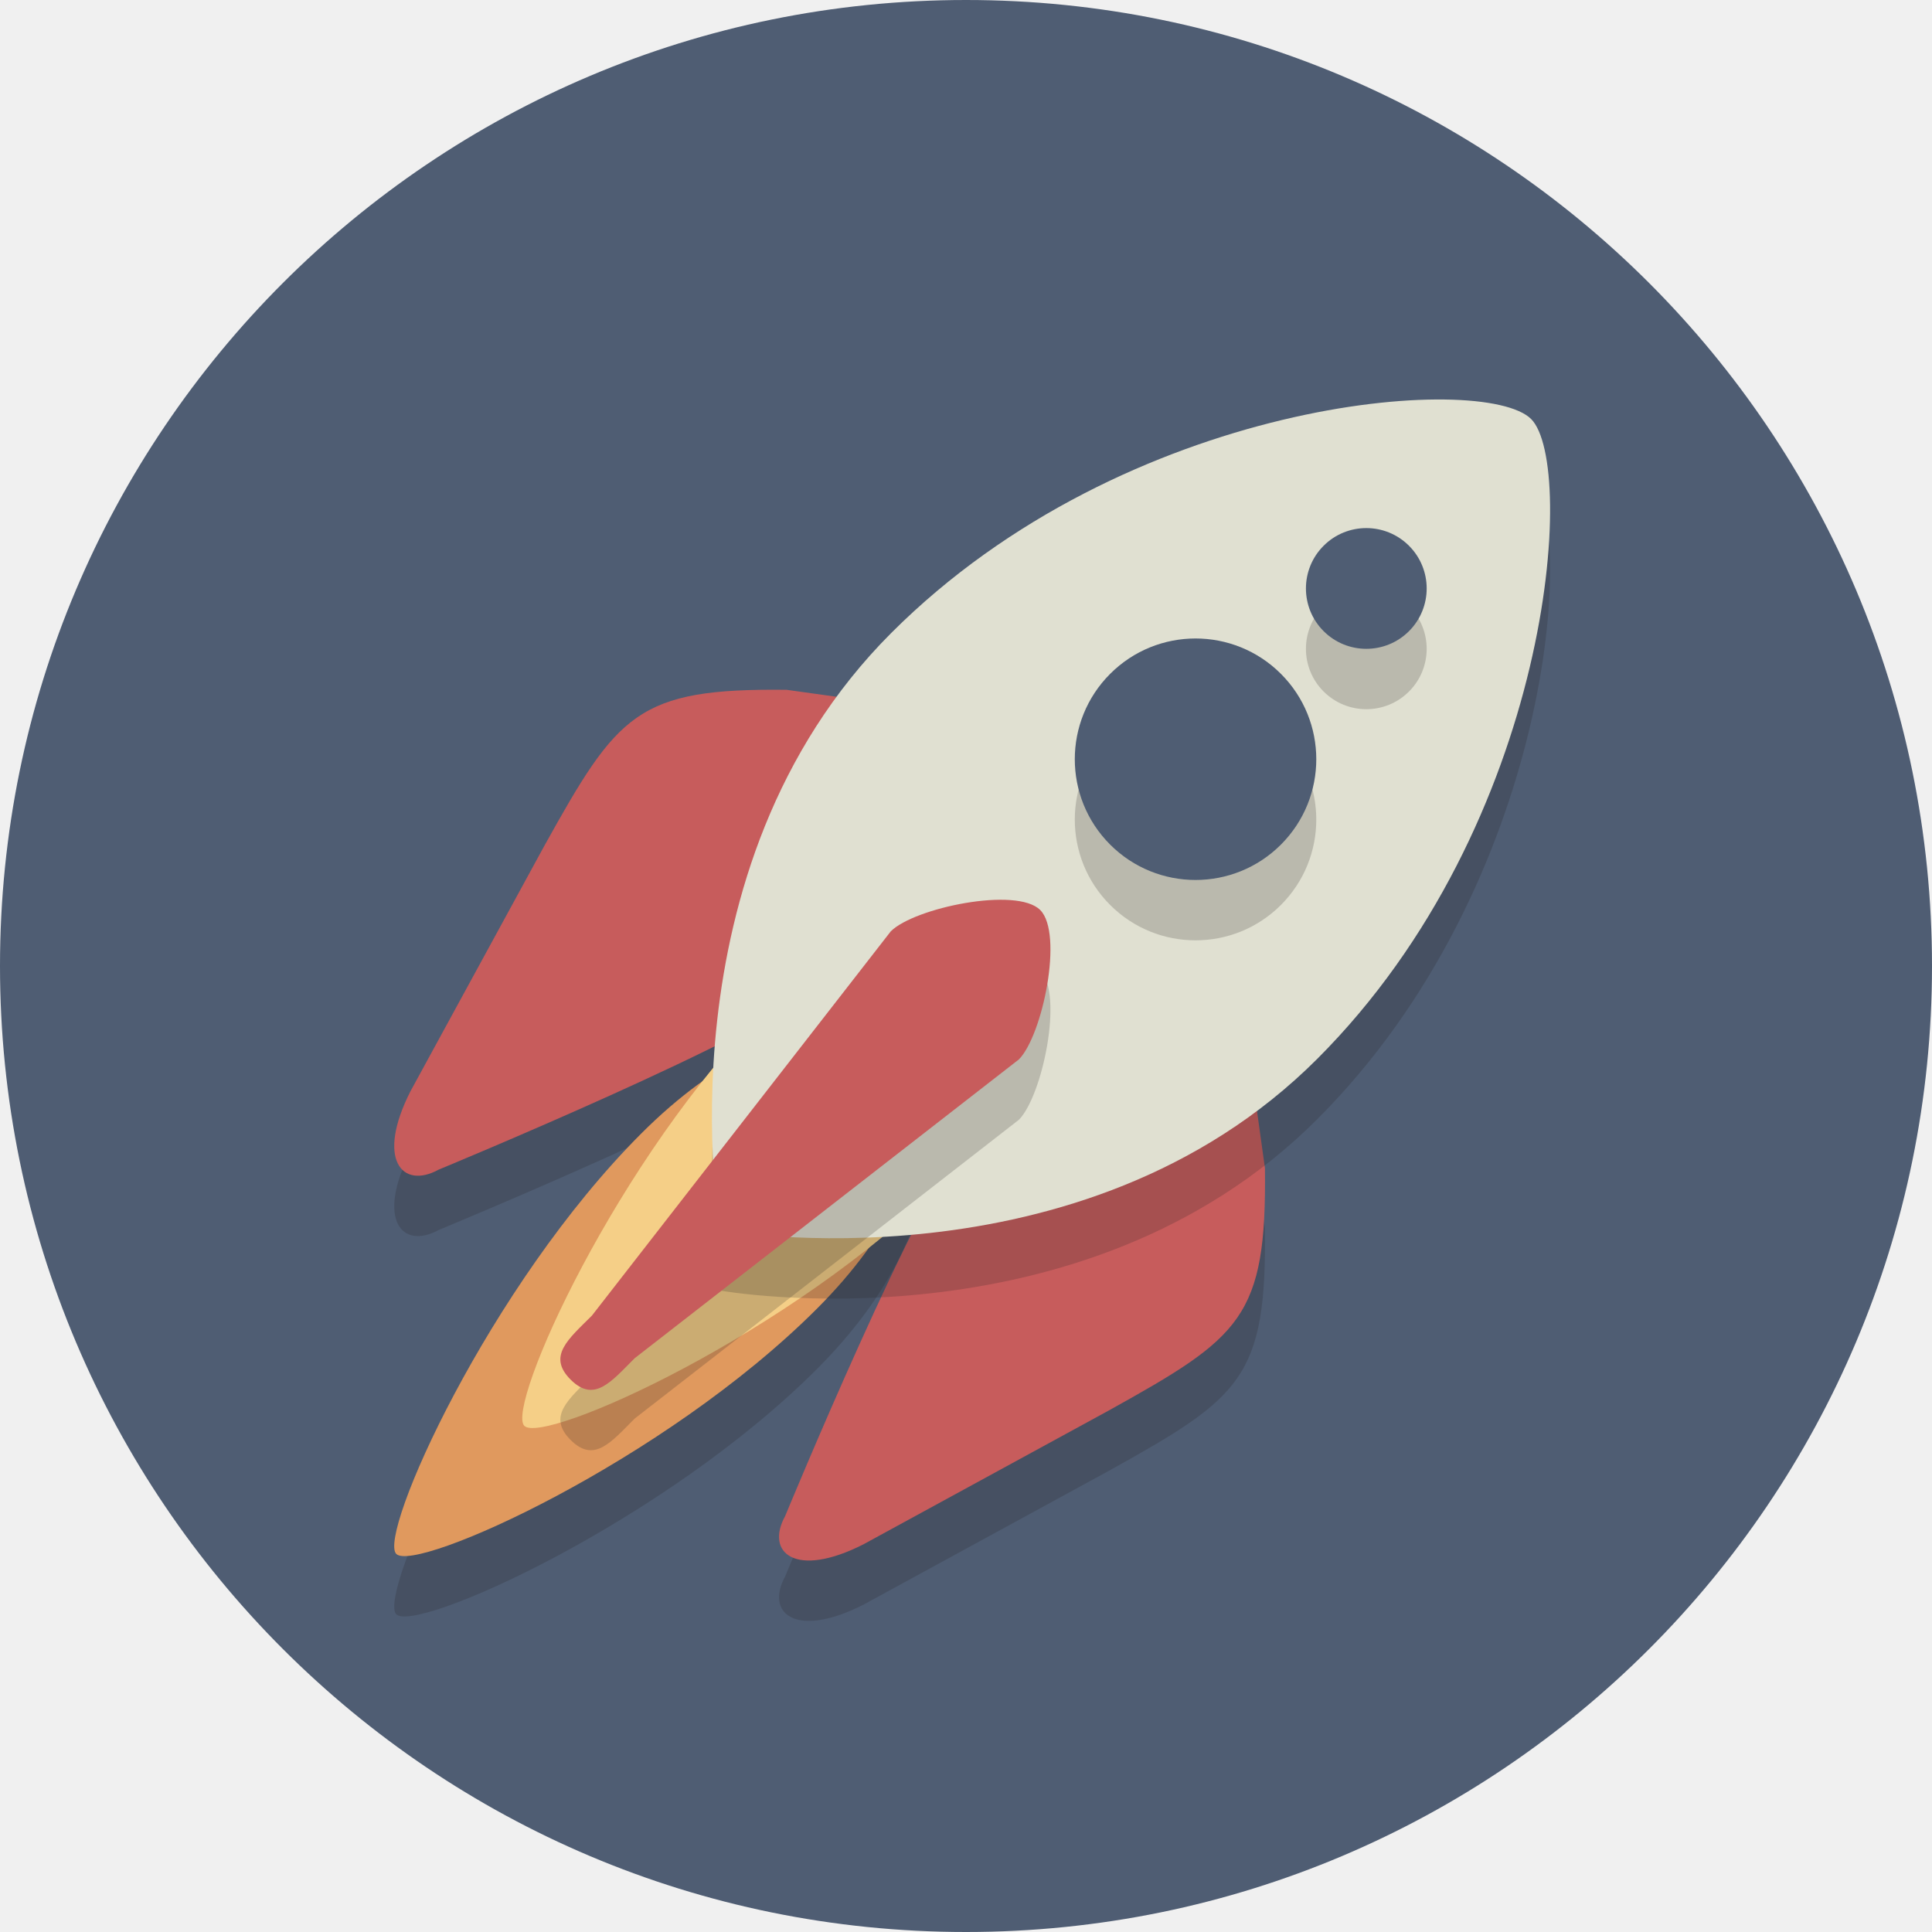
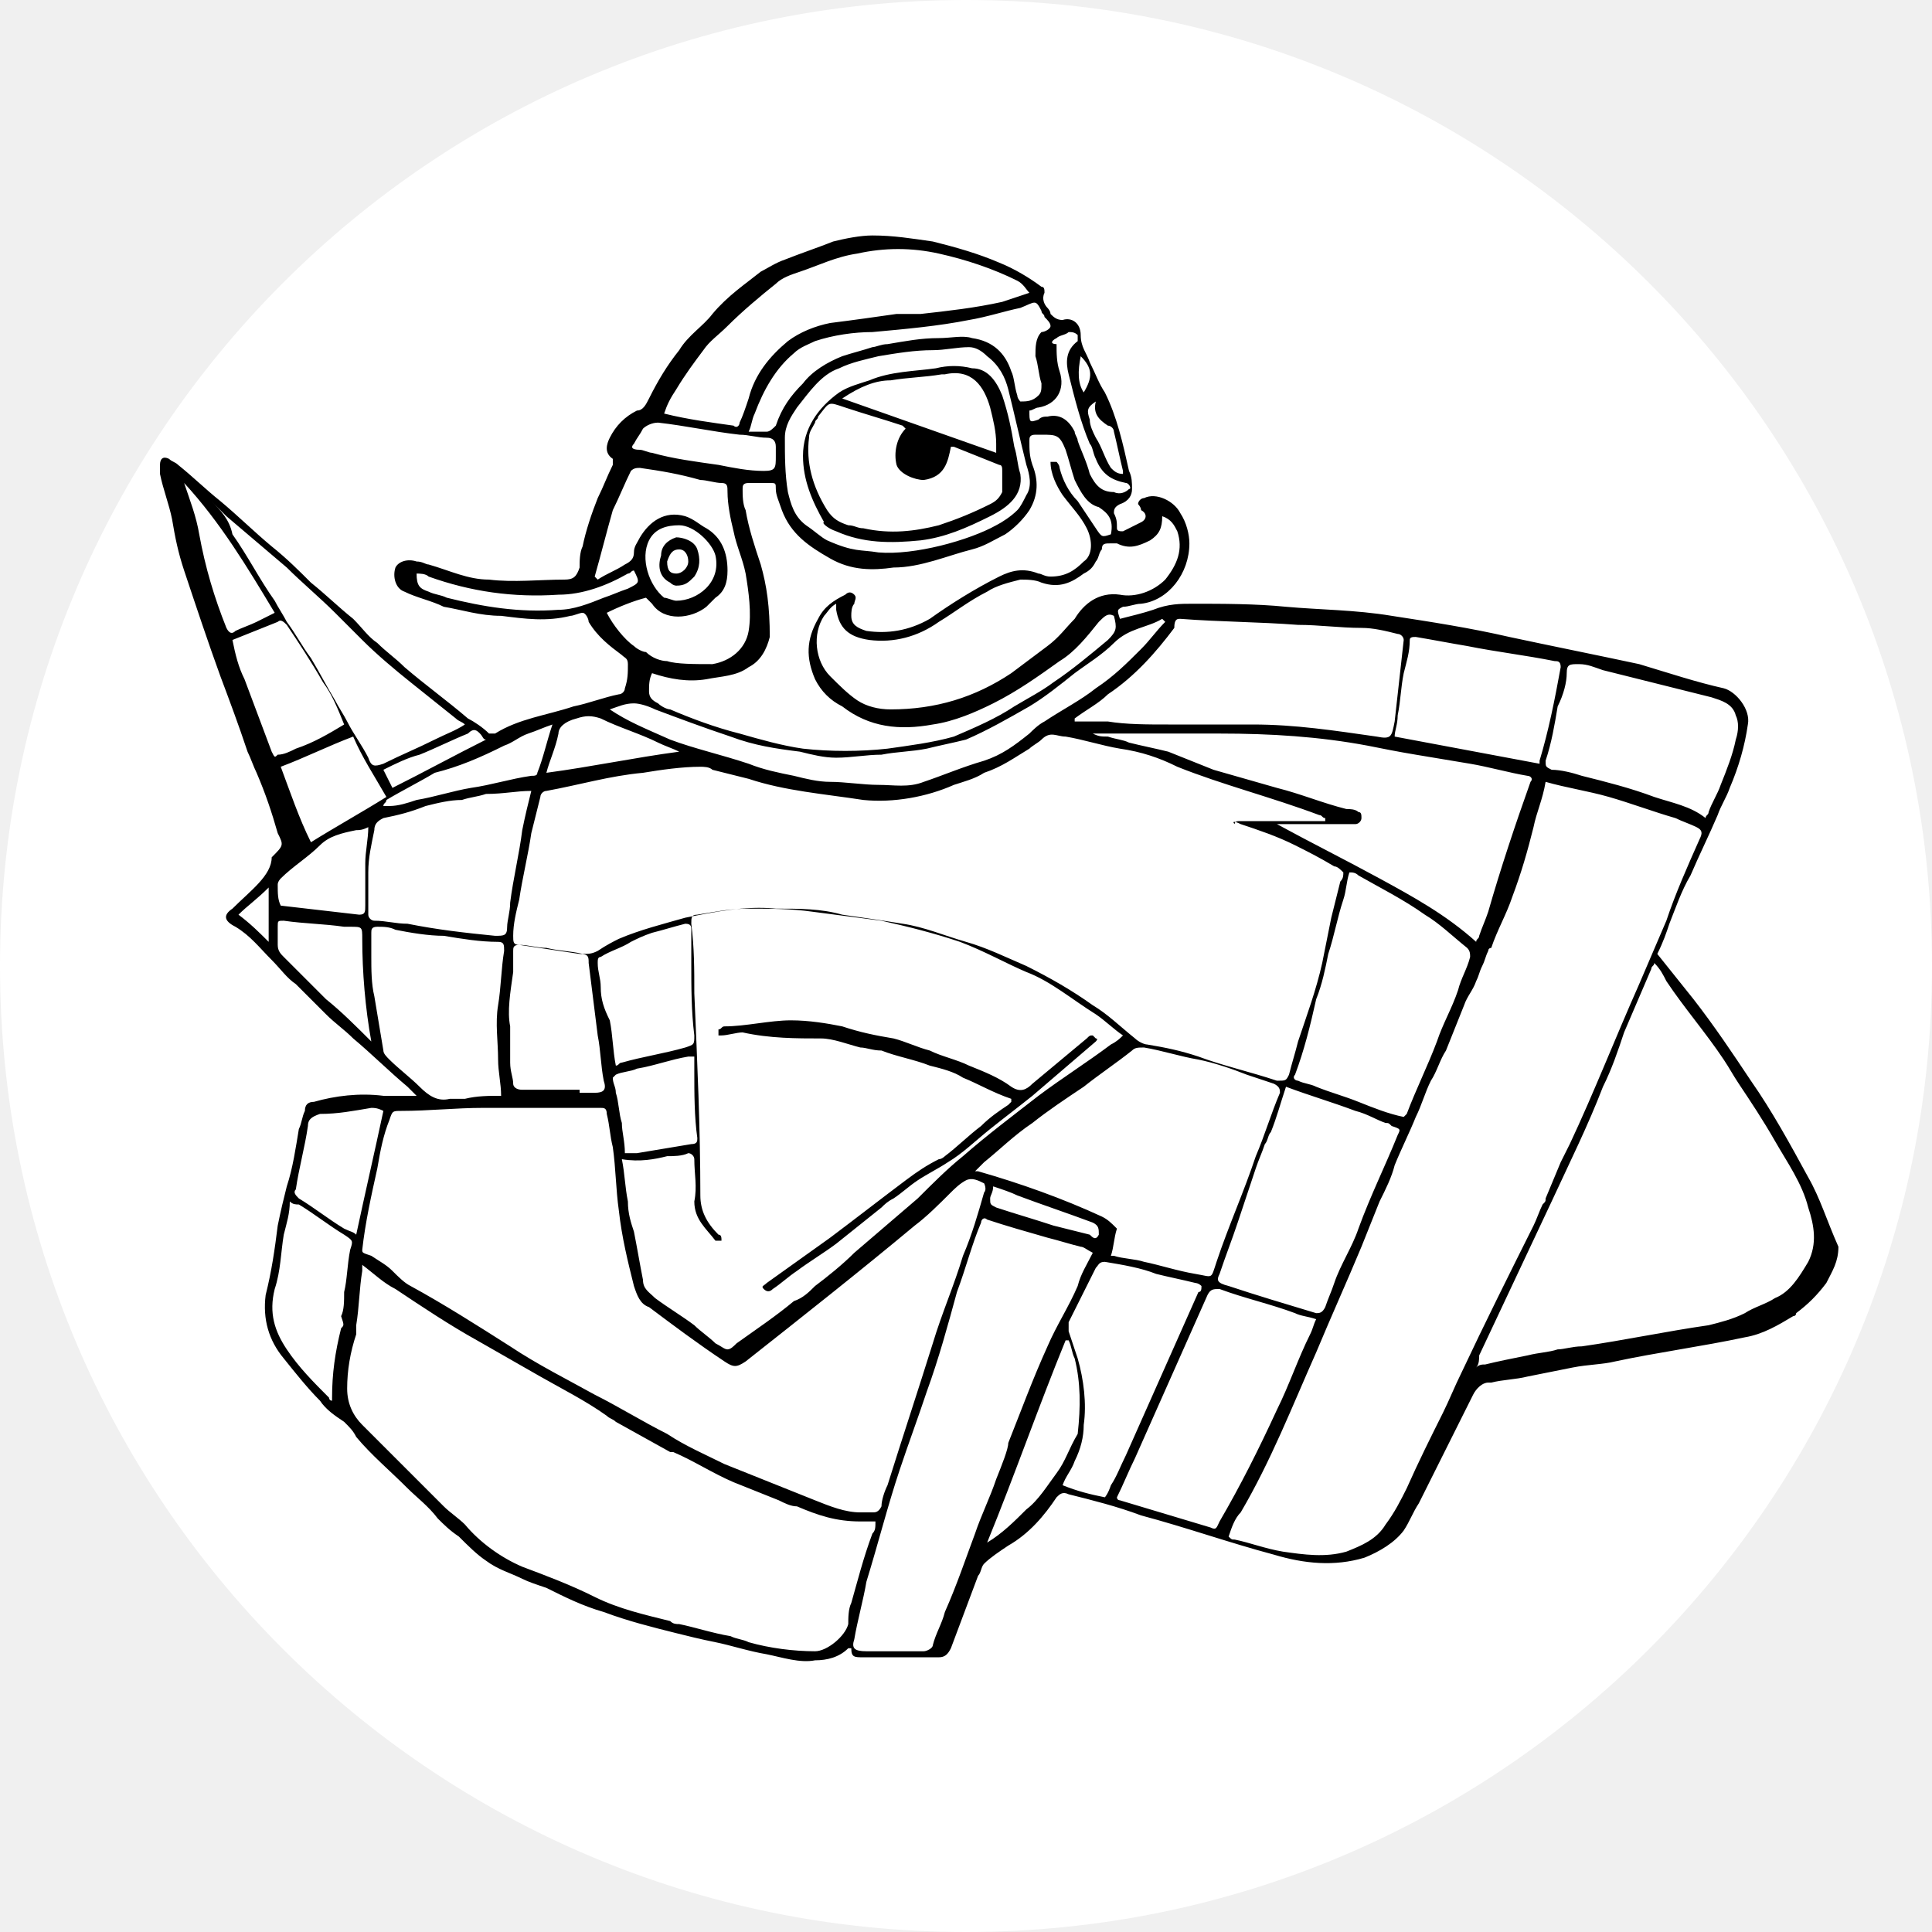
- <svg xmlns="http://www.w3.org/2000/svg" enable-background="new 0 0 64 64" height="64px" version="1.1" viewBox="0 0 64 64" width="64px" xml:space="preserve">
-   <g id="Layer_1">
-     <g>
-       <circle cx="32" cy="32" fill="#4F5D73" r="32" />
-     </g>
-     <g opacity="0.2">
-       <path d="M32.096,39.682c-1.556,1.556-6.087,12.54-6.087,12.54c-0.665,1.208,0.33,2.085,2.593,0.936l8.131-4.435    c4.381-2.435,5.228-3.071,5.17-8.028l-0.815-5.853c-0.279-2.005-1.78-2.373-3.336-0.817L32.096,39.682z" fill="#231F20" />
-     </g>
-     <g opacity="0.2">
-       <path d="M27.072,34.658c-1.556,1.556-12.54,6.087-12.54,6.087c-1.208,0.665-2.085-0.33-0.936-2.593l4.435-8.131    c2.435-4.381,3.071-5.228,8.028-5.17l5.853,0.815c2.005,0.279,2.373,1.78,0.817,3.336L27.072,34.658z" fill="#231F20" />
-     </g>
-     <g>
-       <path d="M32.096,37.682c-1.556,1.556-6.087,12.54-6.087,12.54c-0.665,1.208,0.33,2.085,2.593,0.936l8.131-4.435    c4.381-2.435,5.228-3.071,5.17-8.028l-0.815-5.853c-0.279-2.005-1.78-2.373-3.336-0.817L32.096,37.682z" fill="#C75C5C" />
-     </g>
-     <g>
-       <path d="M27.072,32.658c-1.556,1.556-12.54,6.087-12.54,6.087c-1.208,0.665-2.085-0.33-0.936-2.593l4.435-8.131    c2.435-4.381,3.071-5.228,8.028-5.17l5.853,0.815c2.005,0.279,2.373,1.78,0.817,3.336L27.072,32.658z" fill="#C75C5C" />
-     </g>
-     <g opacity="0.2">
-       <path d="M21.247,39.545c5.074-5.074,9.337-3.526,9.337-3.526s1.549,4.263-3.526,9.337s-13.291,8.76-13.931,8.12    C12.507,52.855,16.172,44.619,21.247,39.545z" fill="#231F20" />
-     </g>
-     <g>
-       <path d="M21.247,37.545c5.074-5.074,9.337-3.526,9.337-3.526s1.549,4.263-3.526,9.337s-13.291,8.76-13.931,8.12    C12.507,50.855,16.172,42.619,21.247,37.545z" fill="#E0995E" />
-     </g>
-     <g>
-       <path d="M25.489,33.302c5.074-5.074,9.337-3.526,9.337-3.526s1.549,4.263-3.526,9.337s-13.291,8.76-13.931,8.12    C16.749,46.613,20.415,38.376,25.489,33.302z" fill="#F5CF87" />
-     </g>
-     <g opacity="0.2">
-       <path d="M43.634,37.078c-7.81,7.81-19.783,5.673-19.783,5.673s-2.137-11.972,5.673-19.783    s19.643-8.641,21.197-7.087C52.228,17.388,51.445,29.268,43.634,37.078z" fill="#231F20" />
-     </g>
-     <g>
-       <path d="M43.634,35.078c-7.81,7.81-19.783,5.673-19.783,5.673s-2.137-11.972,5.673-19.783    s19.643-8.641,21.197-7.087C52.228,15.388,51.445,27.268,43.634,35.078z" fill="#E0E0D1" />
-     </g>
-     <g opacity="0.2">
-       <path d="M21.023,46.994c-0.781,0.781-1.34,1.488-2.121,0.707l0,0c-0.781-0.781-0.074-1.34,0.707-2.121    l9.899-12.728c0.781-0.781,4.169-1.488,4.95-0.707l0,0c0.781,0.781,0.074,4.169-0.707,4.95L21.023,46.994z" fill="#231F20" />
-     </g>
-     <g>
-       <path d="M21.023,44.994c-0.781,0.781-1.34,1.488-2.121,0.707l0,0c-0.781-0.781-0.074-1.34,0.707-2.121    l9.899-12.728c0.781-0.781,4.169-1.488,4.95-0.707l0,0c0.781,0.781,0.074,4.169-0.707,4.95L21.023,44.994z" fill="#C75C5C" />
-     </g>
-     <g opacity="0.2">
-       <ellipse cx="39.604" cy="27.15" fill="#231F20" rx="4" ry="4" transform="matrix(0.7071 -0.7071 0.7071 0.7071 -7.598 35.9566)" />
-     </g>
-     <g opacity="0.2">
-       <ellipse cx="45.261" cy="21.493" fill="#231F20" rx="2" ry="2" transform="matrix(0.7071 -0.7071 0.7071 0.7071 -1.9411 38.2997)" />
-     </g>
-     <g>
-       <ellipse cx="39.604" cy="25.15" fill="#4F5D73" rx="4" ry="4" transform="matrix(0.7071 -0.7071 0.7071 0.7071 -6.1838 35.3708)" />
-     </g>
-     <g>
-       <ellipse cx="45.261" cy="19.493" fill="#4F5D73" rx="2" ry="2" transform="matrix(0.7071 -0.7071 0.7071 0.7071 -0.5269 37.7139)" />
-     </g>
+ <svg xmlns="http://www.w3.org/2000/svg" width="64" height="64">
+   <g id="logo-layer-one">
+     <circle fill="#FFFFFF" cx="32" cy="32" r="32" />
+     <path fill="#000000" d="M36.7 24.3zM59.9 39c-.6-1.1-1.2-2.2-1.9-3.2-.6-.9-1.2-1.8-1.9-2.7l-1.2-1.5c.2-.4.3-.7.4-1 .2-.5.4-1.1.7-1.6.3-.7.6-1.3.9-2 .1-.3.3-.6.4-.9.3-.7.5-1.4.6-2.1.1-.5-.4-1.1-.8-1.2-.9-.2-1.8-.5-2.8-.8-1.4-.3-2.9-.6-4.3-.9-1.3-.3-2.6-.5-3.9-.7-1.2-.2-2.4-.2-3.5-.3-1-.1-2.1-.1-3.1-.1-.4 0-.8 0-1.3.2-.3.1-.7.2-1.1.3-.1-.3-.1-.3.1-.4.2 0 .4-.1.6-.1.9-.1 1.6-1 1.6-2 0-.3-.1-.7-.3-1-.2-.4-.8-.7-1.2-.5-.1 0-.2.1-.2.2 0 0 .1.1.1.2.2.1.2.3 0 .4l-.6.3c-.1 0-.2 0-.2-.1 0-.2 0-.3-.1-.5 0-.1 0-.2.2-.3.3-.1.4-.3.4-.5s0-.4-.1-.6c-.2-.9-.4-1.8-.8-2.6-.2-.3-.3-.6-.5-1-.1-.3-.3-.5-.3-.9s-.3-.6-.6-.5c-.2 0-.3-.1-.4-.2 0-.1-.1-.2-.1-.2-.1-.1-.2-.3-.1-.5 0-.1 0-.2-.1-.2-.4-.3-.9-.6-1.4-.8-.7-.3-1.4-.5-2.2-.7-.7-.1-1.3-.2-2-.2-.4 0-.9.1-1.3.2-.5.2-1.1.4-1.6.6-.3.1-.6.3-.8.4-.5.4-1.1.8-1.6 1.4-.3.4-.8.7-1.1 1.2-.4.5-.7 1-1 1.6-.1.2-.2.4-.4.4-.4.2-.7.5-.9.9-.1.2-.2.5.1.7v.2c-.2.4-.3.7-.5 1.1-.2.5-.4 1.1-.5 1.6-.1.2-.1.5-.1.7-.1.3-.2.4-.5.4-.8 0-1.7.1-2.5 0-.7 0-1.3-.3-2-.5-.1 0-.2-.1-.4-.1-.3-.1-.6 0-.7.2-.1.3 0 .7.3.8.4.2.9.3 1.3.5.6.1 1.2.3 1.9.3.8.1 1.5.2 2.3 0 .1 0 .3-.1.4-.1.1 0 .2.2.2.3.3.5.7.8 1.1 1.1.1.1.2.1.2.3 0 .3 0 .5-.1.8 0 .1-.1.2-.2.2-.5.1-1 .3-1.5.4-.9.3-1.8.4-2.6.9h-.2c-.2-.2-.5-.4-.7-.5-.7-.6-1.4-1.1-2.1-1.7-.3-.3-.6-.5-.9-.8-.3-.2-.5-.5-.8-.8-.5-.4-.9-.8-1.4-1.2-.4-.4-.8-.8-1.3-1.2-.6-.5-1.1-1-1.7-1.5-.5-.4-.9-.8-1.4-1.2-.1-.1-.2-.1-.3-.2-.2-.1-.3 0-.3.2v.3c.1.5.3 1 .4 1.5.1.6.2 1.1.4 1.7.4 1.2.8 2.4 1.2 3.5.3.8.6 1.6.9 2.5.1.2.2.5.3.7.3.7.5 1.3.7 2 .2.4.2.4-.2.8 0 .6-.7 1.1-1.3 1.7-.3.2-.3.4.1.6.5.3.8.7 1.2 1.1.3.3.5.6.8.8l.8.8.2.2c.3.3.6.5.9.8.6.5 1.2 1.1 1.8 1.6l.3.3h-1.1c-.8-.1-1.6 0-2.3.2-.2 0-.3.1-.3.3-.1.2-.1.4-.2.6-.1.6-.2 1.3-.4 1.9-.1.4-.2.8-.3 1.3-.1.8-.2 1.5-.4 2.3-.1.8.1 1.5.6 2.1.4.5.8 1 1.2 1.4.2.3.5.5.8.7.2.2.3.3.4.5.5.6 1.1 1.1 1.7 1.7.3.3.7.6 1 1 .2.2.4.4.7.6.3.3.6.6.9.8.4.3.8.4 1.2.6.2.1.5.2.8.3.6.3 1.2.6 1.9.8.8.3 1.6.5 2.4.7.4.1.8.2 1.3.3.5.1 1.1.3 1.7.4.5.1 1.1.3 1.6.2.4 0 .8-.1 1.1-.4h.1c0 .3.1.3.4.3h2.5c.2 0 .3-.1.4-.3l.9-2.4c.1-.1.1-.3.2-.4.2-.2.5-.4.8-.6.7-.4 1.2-1 1.6-1.6.1-.1.2-.2.4-.1.8.2 1.6.4 2.4.7 1.5.4 2.9.9 4.4 1.3 1 .3 2 .4 3 .1.5-.2 1-.5 1.3-.9.2-.3.3-.6.5-.9l1.8-3.6c.1-.2.3-.4.5-.4h.1c.4-.1.8-.1 1.2-.2l1.5-.3c.5-.1 1-.1 1.4-.2 1.4-.3 2.9-.5 4.3-.8.6-.1 1.1-.4 1.6-.7 0 0 .1 0 .1-.1.4-.3.7-.6 1-1 .2-.4.4-.7.4-1.2-.4-.9-.6-1.6-1-2.3zm-51-7.8c-.3-.3-.6-.6-1-.9.3-.3.6-.5 1-.9v1.8zm43-8.9c0-.3.1-.3.4-.3.3 0 .5.1.8.2l3.6.9c.3.1.7.2.8.6.1.2.1.5 0 .8-.1.5-.3 1-.5 1.5-.1.3-.3.6-.4.9 0 .1-.1.1-.1.2-.5-.4-1.1-.5-1.7-.7-.8-.3-1.6-.5-2.4-.7-.3-.1-.7-.2-1-.2-.2-.1-.2-.1-.2-.3.2-.6.3-1.2.4-1.8.2-.4.3-.8.3-1.1zm-5.2-1.1c0-.1.1-.1.2-.1.6.1 1.1.2 1.7.3 1 .2 1.9.3 2.9.5.1 0 .2 0 .2.2-.2 1.1-.4 2.1-.7 3.1v.1l-4.8-.9c0-.2.1-.4.1-.7.1-.5.1-.9.2-1.4.1-.4.2-.7.2-1.1zM36.5 40.3c-1.3-.6-2.7-1.1-4.1-1.5h-.1l.3-.3c.5-.4 1-.9 1.6-1.3.5-.4 1.1-.8 1.7-1.2.5-.4 1.1-.8 1.6-1.2.1-.1.2-.1.4-.1.6.1 1.2.3 1.8.4.5.1 1.1.3 1.6.5l.9.3c.2.1.2.2.2.3-.3.7-.5 1.4-.8 2.1-.4 1.2-.9 2.3-1.3 3.5-.2.6-.1.5-.7.4-.6-.1-1.2-.3-1.7-.4-.3-.1-.7-.1-1-.2h-.1c.1-.3.1-.6.2-.9-.2-.2-.3-.3-.5-.4zm-.1.6c-.1.2-.2.1-.3 0l-1.2-.3c-.6-.2-1.3-.4-1.9-.6-.2-.1-.2-.1-.2-.3 0-.1.1-.2.1-.4.3.1.6.2.8.3.8.3 1.7.6 2.5.9.2.1.2.2.2.4zm4.7-13.6c.6.2 1.2.4 1.8.7.4.2.8.4 1.3.7.1 0 .2.1.3.2 0 .1 0 .2-.1.3l-.3 1.2-.3 1.5c-.2.9-.5 1.7-.8 2.6-.1.4-.2.7-.3 1.1-.1.2-.1.2-.4.2-.9-.3-1.8-.5-2.6-.8-.6-.2-1.1-.3-1.7-.4-.1 0-.3-.1-.4-.2-.5-.4-.9-.8-1.4-1.1-.7-.5-1.4-.9-2.2-1.3-.7-.3-1.3-.6-2-.8-.7-.2-1.4-.5-2.1-.6-.6-.1-1.3-.2-2-.3-.7-.2-1.4-.2-2.2-.2-1-.1-2 .1-3 .3-.7.2-1.5.4-2.2.7-.2.1-.4.2-.7.4-.2.1-.3.1-.5.1-.4-.1-.8-.1-1.2-.2-.3 0-.6-.1-.9-.1-.2 0-.2-.1-.2-.3 0-.4.1-.8.2-1.2.1-.7.3-1.5.4-2.2l.3-1.2c0-.1.1-.2.2-.2 1.1-.2 2.1-.5 3.2-.6.6-.1 1.3-.2 1.9-.2.1 0 .3 0 .4.1l1.2.3c1.2.4 2.5.5 3.8.7 1 .1 2.1-.1 3-.5.3-.1.7-.2 1-.4.6-.2 1-.5 1.5-.8.1-.1.3-.2.4-.3.3-.3.5-.1.8-.1.6.1 1.2.3 1.8.4.7.1 1.3.3 1.9.6 1.5.6 3.1 1 4.7 1.6.1 0 .1.1.2.1v.1h-2.8c-.1 0-.2 0-.2.1-.1-.1 0-.1.2 0zm-23.5-1.1c-.1.4-.2.8-.3 1.3-.1.8-.3 1.6-.4 2.4 0 .3-.1.6-.1.8 0 .3-.1.3-.4.3-1-.1-1.9-.2-2.9-.4-.4 0-.7-.1-1.1-.1-.1 0-.2-.1-.2-.2v-1.4c0-.5.1-.9.2-1.4 0-.2.1-.3.3-.4.5-.1.9-.2 1.4-.4.4-.1.8-.2 1.2-.2.3-.1.5-.1.8-.2.6 0 1-.1 1.5-.1zm-.6 6v-.7c0-.1 0-.2.2-.2.7.1 1.3.2 2 .3.3 0 .3.1.3.3l.3 2.4c.1.5.1 1 .2 1.5.1.3 0 .4-.3.4h-.5v-.1h-1.9c-.2 0-.3-.1-.3-.2 0-.2-.1-.4-.1-.7V34c-.1-.5 0-1.1.1-1.8zm2.9.5c0-.3-.1-.5-.1-.8 0-.1 0-.2.1-.2.3-.2.7-.3 1-.5.2-.1.4-.2.7-.3.4-.1.7-.2 1.1-.3.2 0 .2.1.2.2v1.1c0 .8 0 1.6.1 2.4 0 .3 0 .3-.3.4-.7.2-1.4.3-2.1.5-.1 0-.1.1-.2.1-.1-.5-.1-1-.2-1.5-.2-.4-.3-.7-.3-1.1zm.5 2.9c.2-.1.5-.1.7-.2.6-.1 1.1-.3 1.7-.4h.2v.5c0 .7 0 1.5.1 2.2 0 .1 0 .2-.2.2l-1.8.3h-.4c0-.4-.1-.7-.1-1-.1-.3-.1-.7-.2-1 0-.2-.1-.3-.1-.5l.1-.1zm1.7 2.7c.2 0 .5 0 .7-.1.1 0 .2.1.2.2 0 .5.1.9 0 1.4 0 .6.4.9.7 1.3h.2c0-.1 0-.2-.1-.2-.4-.4-.6-.8-.6-1.3 0-2.2-.1-4.4-.2-6.7 0-.8 0-1.5-.1-2.3 0-.2 0-.3.2-.3.6-.1 1.1-.2 1.7-.2.7 0 1.4 0 2.1.1.8.1 1.5.2 2.3.3.9.2 1.7.4 2.6.7.8.3 1.5.7 2.2 1 .8.3 1.5.9 2.3 1.4.3.2.6.5.9.7-.1.1-.2.2-.4.3-.8.6-1.6 1.1-2.4 1.7-.9.7-1.7 1.3-2.5 2-.5.4-1 .9-1.5 1.4l-2.1 1.8c-.4.4-.9.8-1.3 1.1-.2.2-.4.4-.7.5-.6.5-1.2.9-1.9 1.4-.1.1-.2.2-.3.2-.1 0-.2-.1-.4-.2-.2-.2-.5-.4-.7-.6-.4-.3-.9-.6-1.3-.9-.2-.2-.4-.3-.4-.6-.1-.5-.2-1.1-.3-1.6-.1-.3-.2-.6-.2-1-.1-.5-.1-.9-.2-1.4.6.1 1.1 0 1.5-.1zm18.3 3.9c.2-.6.4-1.1.6-1.7l.6-1.8c.1-.3.2-.5.3-.8.1-.1.1-.3.2-.4.2-.5.3-.9.5-1.5.8.3 1.5.5 2.3.8.4.1.7.3 1 .4.1 0 .1 0 .2.1.3.1.3.1.2.3-.4 1-.9 2-1.3 3.1-.2.6-.6 1.2-.8 1.8-.1.3-.2.5-.3.8-.1.2-.2.2-.3.2-1-.3-2-.6-2.9-.9-.4-.1-.4-.2-.3-.4zm4.6-5.7c-.5-.2-.9-.3-1.4-.5-.2-.1-.4-.1-.6-.2-.1 0-.2-.1-.1-.2.3-.8.5-1.6.7-2.5.2-.5.3-1 .4-1.5.2-.6.3-1.2.5-1.8.1-.3.1-.6.2-.9.1 0 .2 0 .3.1.7.4 1.5.8 2.2 1.3.5.3.9.7 1.4 1.1.1.1.1.2.1.3-.1.4-.3.7-.4 1.1-.2.6-.5 1.1-.7 1.7-.3.8-.7 1.6-1 2.4l-.1.1c-.5-.1-1-.3-1.5-.5zm.7-7.4c-1.1-.6-2.3-1.2-3.4-1.8h2.6c.1 0 .2-.1.2-.2s0-.2-.1-.2c-.1-.1-.3-.1-.4-.1-.8-.2-1.5-.5-2.3-.7l-2.1-.6-1.5-.6c-.4-.1-.9-.2-1.3-.3-.2-.1-.4-.1-.7-.2-.2 0-.3 0-.5-.1h4.2c1.7 0 3.3.1 4.9.4.5.1 1 .2 1.6.3l1.8.3c.6.1 1.3.3 1.9.4.1 0 .2.1.1.2-.5 1.4-1 2.9-1.4 4.3-.1.3-.2.5-.3.8 0 .1-.1.1-.1.2-1-.9-2.1-1.5-3.2-2.1zm-6.6-8.6c1.3.1 2.6.1 3.9.2.7 0 1.4.1 2.1.1.4 0 .8.1 1.2.2.1 0 .2.1.2.2l-.3 2.7c-.1.5-.1.6-.6.5-1.4-.2-2.7-.4-4.1-.4h-2.8c-.7 0-1.4 0-2-.1h-1.1v-.1c.4-.3.8-.5 1.1-.8.9-.6 1.6-1.4 2.2-2.2 0-.3.1-.3.2-.3zm-1-2.6c.3-.2.4-.4.4-.8.3.1.4.3.5.5.2.6 0 1.1-.4 1.6-.4.4-1 .6-1.5.5-.7-.1-1.2.3-1.5.8-.3.3-.5.6-.9.9l-1.2.9c-1.2.8-2.5 1.2-4 1.2-.4 0-.8-.1-1.1-.3-.3-.2-.6-.5-.9-.8-.5-.5-.6-1.4-.2-2 .1-.1.2-.3.4-.4v.2c.1.6.4.9 1.1 1 .8.1 1.6-.1 2.3-.6.5-.3 1-.7 1.6-1 .3-.2.7-.3 1.1-.4.2 0 .5 0 .7.1.6.2 1 0 1.4-.3.2-.1.3-.2.4-.4.1-.1.1-.3.2-.4 0-.2.1-.2.3-.2h.2c.4.2.7.1 1.1-.1zm-12.9.8c-.2-.6-.4-1.2-.5-1.8-.1-.2-.1-.5-.1-.7 0-.1 0-.2.2-.2h.7c.2 0 .2 0 .2.2s.1.4.2.7c.3.8.9 1.2 1.6 1.6.7.4 1.4.4 2.1.3.9 0 1.8-.4 2.6-.6.4-.1.7-.3 1.1-.5.3-.2.6-.5.8-.8.3-.5.3-1 .1-1.5-.1-.3-.1-.5-.1-.8 0-.1 0-.2.2-.2h.2c.5 0 .6 0 .8.5.1.3.2.7.3 1 .2.4.4.8.8.9.3.2.5.4.4.9-.3.1-.3.1-.5-.2l-.6-.9c-.3-.3-.5-.7-.6-1.1 0-.1-.1-.2-.1-.2h-.2c0 .4.2.8.4 1.1.3.4.6.7.8 1.1.2.4.2.9-.1 1.1-.3.3-.6.5-1.1.5-.2 0-.3-.1-.4-.1-.5-.2-.9-.1-1.3.1-.8.4-1.6.9-2.3 1.4-.7.4-1.4.5-2.1.4-.3-.1-.5-.2-.5-.5 0-.1 0-.3.1-.4 0-.1.1-.2 0-.3-.1-.1-.2-.1-.3 0-.4.2-.7.4-.9.8-.4.7-.4 1.3-.1 2 .2.4.5.7.9.9.9.7 1.9.8 3 .6.7-.1 1.4-.4 2-.7.8-.4 1.5-.9 2.2-1.4.5-.3.9-.8 1.3-1.3.2-.2.3-.3.5-.2.1.4.1.5-.2.8-.6.5-1.2 1-1.8 1.4-.4.3-.8.5-1.3.8-.6.4-1.3.7-2 1-.7.2-1.5.3-2.2.4-.9.1-1.9.1-2.8 0-.7-.1-1.4-.3-2.1-.5-.8-.2-1.6-.5-2.3-.8-.1 0-.3-.1-.4-.2-.2-.1-.3-.2-.3-.4s0-.4.1-.6c.6.2 1.2.3 1.8.2.5-.1 1-.1 1.4-.4.4-.2.6-.6.7-1 0-1-.1-1.7-.3-2.4zm.8-4.2c0-.4.2-.7.4-1 .4-.5.8-1.1 1.4-1.3.4-.2.9-.3 1.3-.4.6-.1 1.2-.2 1.8-.2.4 0 .8-.1 1.2-.1.2 0 .4.1.6.3.4.3.6.7.7 1.1.2.8.4 1.7.6 2.5.1.3.2.7 0 1-.1.2-.2.4-.3.5-.2.2-.5.4-.7.5-.9.5-2.7 1-3.9.9-.6-.1-.8 0-1.7-.4-.2-.1-.4-.3-.7-.5-.4-.3-.5-.7-.6-1.1-.1-.6-.1-1.2-.1-1.8zm10.7-.4c.1 0 .2.1.2.2.1.4.2.9.3 1.3v.1c-.2 0-.3-.1-.4-.2-.2-.3-.3-.7-.5-1-.1-.2-.2-.4-.2-.6-.1-.3-.1-.4.2-.6-.1.4.1.6.4.8zm-.9-2.3c.4.4.4.7.1 1.2-.2-.3-.2-.7-.1-1.2zm-.8-.6c.1-.1.3-.1.4-.2.1 0 .2 0 .3.1v.2c-.4.3-.4.7-.3 1.1.2.8.4 1.6.7 2.3.1.1.1.3.2.5.2.5.5.7 1 .8.1 0 .2.2.1.2-.1.1-.3.2-.5.1-.4 0-.6-.2-.8-.6-.1-.4-.3-.8-.4-1.1 0-.1-.1-.2-.1-.3-.2-.4-.5-.6-.9-.5-.1 0-.2 0-.3.1-.3.1-.3.1-.3-.3.1 0 .2-.1.3-.1.6-.1.9-.6.7-1.2-.1-.3-.1-.6-.1-.9-.2 0-.2-.1 0-.2zm-.5-.9c0 .1.1.1.1.2.1.1.2.2.2.3 0 .1-.2.2-.3.2-.2.2-.2.5-.2.8.1.3.1.6.2.9 0 .2 0 .3-.1.4-.2.2-.4.2-.6.2 0 0-.1-.1-.1-.2-.1-.3-.1-.6-.2-.8-.2-.6-.6-1-1.3-1.1-.3-.1-.7 0-1.1 0-.6 0-1.1.1-1.7.2-.2 0-.4.1-.5.1-.3.1-.7.2-1 .3-.5.2-1 .5-1.3.9-.4.4-.7.8-.9 1.4-.1.1-.2.2-.3.2h-.6c.1-.2.1-.4.2-.6.3-.8.7-1.5 1.3-2 .2-.2.5-.3.7-.4.6-.2 1.3-.3 1.9-.3 1.1-.1 2.2-.2 3.2-.4.6-.1 1.2-.3 1.7-.4.5-.2.5-.3.7.1zm-12.1 2.6c.3-.5.6-.9.9-1.3.2-.3.5-.5.8-.8.5-.5 1.1-1 1.6-1.4.2-.2.5-.3.8-.4.6-.2 1.2-.5 1.9-.6.9-.2 1.8-.2 2.7 0 .9.2 1.8.5 2.6.9.2.1.3.3.4.4l-.9.3c-.9.2-1.8.3-2.7.4h-.8c-.7.1-1.4.2-2.2.3-.5.1-1 .3-1.4.6-.6.5-1.1 1.1-1.3 1.9-.1.3-.2.6-.3.8 0 .1-.1.2-.2.1-.7-.1-1.5-.2-2.3-.4.1-.3.2-.5.4-.8zM21 14.7c.1-.2.2-.3.3-.5.1-.1.3-.2.5-.2.9.1 1.8.3 2.7.4.3 0 .6.1.9.1.2 0 .3.1.3.3v.3c0 .4 0 .5-.4.5-.5 0-1-.1-1.5-.2-.7-.1-1.5-.2-2.2-.4-.1 0-.3-.1-.4-.1-.3 0-.3-.1-.2-.2zm-2.5 5.5c-1.3.1-2.5-.1-3.7-.4-.2-.1-.4-.1-.6-.2-.3-.1-.4-.2-.4-.6.1 0 .3 0 .4.1 1.4.5 2.8.7 4.3.6.8 0 1.6-.3 2.3-.7.1 0 .1-.1.2-.1.2.4.2.4-.2.6-.3.1-.5.2-.8.3-.5.2-1 .4-1.5.4zm2.5 1.2c-.3-.2-.7-.7-.9-1.1.4-.2.9-.4 1.3-.5l.2.2c.4.6 1.3.5 1.8.1l.3-.3c.3-.2.4-.5.4-.9 0-.6-.2-1.1-.7-1.4-.2-.1-.4-.3-.7-.4-.7-.2-1.2.2-1.5.7-.1.2-.2.3-.2.5s-.1.3-.3.4c-.3.2-.6.3-.9.5l-.1-.1c.2-.7.4-1.5.6-2.2.2-.4.4-.9.6-1.3.1-.1.2-.1.3-.1.7.1 1.3.2 2 .4.2 0 .5.1.7.1.2 0 .2.1.2.3 0 .4.1.9.2 1.3.1.5.3.9.4 1.4.1.6.2 1.3.1 1.9-.1.6-.6 1-1.2 1.1-.6 0-1.2 0-1.5-.1-.2 0-.5-.1-.7-.3-.1 0-.3-.1-.4-.2zm.5-3.5c.2-.4.6-.5 1-.5.5 0 1.1.6 1.2 1 .2.9-.6 1.5-1.3 1.5-.1 0-.3-.1-.4-.1-.5-.4-.8-1.3-.5-1.9zm-1.3 5.6c.3-.1.5-.2.8-.2.2 0 .5.1.7.2.8.3 1.6.6 2.5.9.8.3 1.5.4 2.3.5.4.1.8.2 1.2.2.5 0 1-.1 1.5-.1.5-.1 1-.1 1.5-.2.4-.1.9-.2 1.3-.3.7-.3 1.4-.7 2.1-1.1.5-.3 1-.7 1.5-1.1.4-.3.9-.6 1.3-1 .5-.5 1.1-.5 1.6-.8l.1.1c-.3.3-.5.6-.8.9-.5.5-.9.9-1.5 1.3-.5.4-1.1.7-1.7 1.1-.2.1-.4.3-.5.4-.5.4-.9.7-1.5.9-.7.2-1.4.5-2 .7-.5.2-1 .1-1.5.1s-1.1-.1-1.6-.1c-.4 0-.8-.1-1.2-.2-.5-.1-1-.2-1.5-.4-.9-.3-1.8-.5-2.6-.8-.9-.4-1.4-.6-2-1 0 .1 0 .1 0 0zm-1.1.3c.3-.1.5-.1.8 0 .6.3 1.3.5 1.9.8.2.1.5.2.7.3-1.5.2-2.9.5-4.4.7.1-.4.3-.8.4-1.3 0-.2.2-.4.6-.5zm-2.4.9c.3-.1.5-.3.8-.4.3-.1.5-.2.8-.3-.2.6-.3 1.1-.5 1.6 0 .1-.1.1-.2.1-.7.1-1.3.3-2 .4-.6.1-1.2.3-1.8.4-.3.1-.6.2-.9.2h-.2c0-.1.1-.1.1-.2.5-.3 1.1-.6 1.6-.9.8-.2 1.5-.5 2.3-.9zm-.8-.4c.1.1.1.2.2.2-1 .5-2.1 1.1-3.1 1.6l-.3-.6c.4-.2.8-.4 1.2-.5.5-.2 1.1-.5 1.6-.7.2-.2.3-.1.4 0zM7 16.6l.5.5c.7.6 1.3 1.1 2 1.7.5.5 1.1 1 1.6 1.5l.9.9c.5.5 1.1 1 1.6 1.4l1.5 1.2c.1.1.2.1.3.2-.3.2-.6.3-1 .5-.6.3-1.1.5-1.7.8-.3.1-.4.1-.5-.2-.2-.4-.5-.8-.7-1.2-.1-.2-.3-.5-.4-.7-.3-.5-.5-.9-.8-1.4-.3-.4-.5-.8-.8-1.2-.1-.2-.3-.5-.4-.7-.5-.7-.9-1.5-1.4-2.2-.1-.5-.4-.8-.7-1.1zm.5 4.2c-.4-1-.7-2-.9-3.1-.1-.6-.3-1.1-.5-1.7 1.2 1.3 2.1 2.8 3 4.3l-.6.3c-.2.1-.5.2-.7.3-.1.1-.2.1-.3-.1zM9 24.9l-.9-2.4c-.2-.4-.3-.8-.4-1.3l1.5-.6c.1-.1.2 0 .3.1.4.6.8 1.2 1.2 1.9.3.4.5.9.7 1.4-.5.3-1 .6-1.6.8-.2.1-.4.2-.6.2-.1.1-.1.1-.2-.1zm.3.5c.8-.3 1.6-.7 2.4-1 .3.7.7 1.3 1.1 2-.8.5-1.7 1-2.5 1.5-.4-.8-.7-1.7-1-2.5zm-.1 3.9c0-.1.1-.2.1-.2.4-.4.9-.7 1.3-1.1.3-.3.7-.4 1.2-.5.1 0 .2 0 .4-.1 0 .4-.1.8-.1 1.2V30c0 .2 0 .3-.2.3-.9-.1-1.7-.2-2.6-.3-.1-.2-.1-.4-.1-.7zm3.1 5.2c-.5-.5-1-1-1.5-1.4l-.6-.6-.8-.8c-.1-.1-.2-.2-.2-.4v-.6c0-.2 0-.2.2-.2.7.1 1.3.1 2 .2h.2c.4 0 .4 0 .4.4 0 1.1.1 2.3.3 3.4zm.6.6c-.1-.1-.2-.2-.2-.3l-.3-1.8c-.1-.4-.1-.9-.1-1.3v-.8c0-.1 0-.2.2-.2s.4 0 .6.1c.5.1 1.1.2 1.6.2.6.1 1.2.2 1.8.2.2 0 .2.1.2.3-.1.6-.1 1.2-.2 1.8-.1.6 0 1.2 0 1.8 0 .4.1.8.1 1.2-.4 0-.8 0-1.2.1h-.5c-.4.1-.7-.1-1-.4-.3-.3-.7-.6-1-.9zm0 2c.1-.3.1-.3.4-.3.9 0 1.8-.1 2.7-.1h3.9c.1 0 .2 0 .2.2.1.4.1.7.2 1.1.1.7.1 1.4.2 2.1.1.9.3 1.7.5 2.5.1.3.2.6.5.7.8.6 1.6 1.2 2.5 1.8.3.2.4.2.7 0 1.9-1.5 3.8-3 5.6-4.5.4-.3.8-.7 1.2-1.1.1-.1.3-.3.5-.4.2-.1.4 0 .6.1 0 0 .1.2 0 .3-.2.7-.4 1.4-.7 2.1-.3 1-.7 1.9-1 2.9-.5 1.6-1 3.1-1.5 4.7-.1.2-.2.5-.2.7-.1.2-.2.2-.3.2h-.4c-.5 0-1-.2-1.5-.4l-1.5-.6-1.5-.6c-.6-.3-1.3-.6-1.9-1-.8-.4-1.6-.9-2.4-1.3-.9-.5-1.9-1-2.8-1.6-1.1-.7-2.2-1.4-3.3-2-.2-.1-.4-.3-.6-.5-.2-.2-.4-.3-.7-.5-.3-.1-.3-.1-.3-.2.1-.9.3-1.8.5-2.7.1-.6.2-1.1.4-1.6zm-3.1 2.3c.1-.7.3-1.4.4-2.1 0-.2.1-.3.4-.4.6 0 1.1-.1 1.7-.2.1 0 .2 0 .4.1-.3 1.4-.6 2.7-.9 4.1-.1-.1-.2-.1-.4-.2-.5-.3-1-.7-1.5-1-.1-.1-.2-.2-.1-.3zm1.5 4.6c-.2.8-.3 1.5-.3 2.3v.1c-.1 0-.1-.1-.1-.1-.5-.5-1-1-1.4-1.6-.4-.6-.6-1.2-.4-2 .2-.6.2-1.2.3-1.8.1-.4.2-.7.2-1.1.1.1.2.1.3.1.5.3 1 .7 1.5 1 .3.2.3.2.2.5-.1.5-.1 1-.2 1.4 0 .3 0 .6-.1.8.1.3.1.3 0 .4zm16.9 9.1c-.1.2-.1.5-.1.7-.1.4-.7.9-1.1.9-.7 0-1.5-.1-2.2-.3-.2-.1-.4-.1-.6-.2-.6-.1-1.2-.3-1.7-.4-.1 0-.2 0-.3-.1-.8-.2-1.7-.4-2.5-.8s-1.6-.7-2.4-1c-.7-.3-1.4-.8-1.9-1.4-.2-.2-.5-.4-.7-.6l-1.5-1.5-1.2-1.2c-.3-.3-.5-.7-.5-1.2 0-.6.1-1.2.3-1.8v-.3c.1-.6.1-1.2.2-1.8v-.2c.4.3.7.6 1.1.8.9.6 1.8 1.2 2.7 1.7l2.1 1.2c.7.4 1.5.8 2.2 1.3.1.1.2.1.3.2l1.8 1h.1c.7.3 1.3.7 2 1l1.5.6c.2.1.4.2.6.2.7.3 1.3.5 2.1.5h.5c0 .2 0 .3-.1.4-.3.8-.5 1.6-.7 2.3zm3.1.3c-.1.4-.3.7-.4 1.1 0 .1-.2.2-.3.2h-1.9c-.4 0-.5-.1-.4-.4.1-.6.3-1.3.4-1.9.4-1.3.7-2.5 1.1-3.7.3-.9.6-1.7.9-2.6.4-1.1.7-2.2 1-3.3.3-.8.5-1.6.8-2.3 0-.1.1-.2.2-.1.6.2 1.3.4 2 .6.4.1.7.2 1.1.3.1 0 .2.1.4.2-.2.4-.4.7-.5 1.1-.3.7-.7 1.3-1 2-.5 1.1-.9 2.2-1.3 3.2 0 .2-.2.7-.4 1.2-.2.6-.5 1.2-.7 1.8-.3.8-.6 1.7-1 2.6zm3.7-4.6c-.3.4-.6.9-1 1.2-.4.4-.8.8-1.3 1.1.9-2.2 1.7-4.5 2.6-6.7h.1c.1.2.1.4.2.6.2.8.2 1.6.1 2.5-.3.5-.4.9-.7 1.3zm1.6.8c-.5-.1-.9-.2-1.4-.4.1-.3.3-.5.4-.8.2-.4.3-.8.3-1.2.1-.7 0-1.5-.2-2.2l-.3-.9v-.3l.9-1.8c.1-.1.1-.2.3-.2.6.1 1.2.2 1.7.4.4.1.9.2 1.3.3 0 0 .1 0 .2.1 0 .1 0 .2-.1.2l-2.4 5.4c-.2.4-.3.7-.5 1-.1.3-.2.4-.2.4zm3.5 1l-3-.9s-.1 0-.1-.1c.2-.4.4-.9.6-1.3l2.4-5.4c.1-.2.2-.2.4-.2.8.3 1.7.5 2.5.8.2.1.4.1.7.2-.1.2-.1.3-.2.5-.4.8-.7 1.7-1.1 2.5-.6 1.3-1.2 2.5-1.9 3.7-.1.2-.1.3-.3.2zm8.3-5.1c-.2.4-.4.9-.6 1.3-.4.8-.8 1.6-1.2 2.5-.2.4-.4.8-.7 1.2-.3.5-.8.7-1.3.9-.7.2-1.4.1-2.1 0-.6-.1-1.1-.3-1.6-.4-.1 0-.1 0-.2-.1.1-.3.2-.6.4-.8 1-1.7 1.7-3.5 2.5-5.3.5-1.2 1-2.3 1.5-3.5l.6-1.5c.2-.4.4-.8.5-1.2.2-.5.5-1.1.7-1.6.2-.4.3-.8.5-1.2.2-.3.3-.7.5-1l.6-1.5c.1-.3.3-.5.4-.8.1-.2.1-.3.2-.5s.1-.3.2-.5c0-.1.1-.1.1-.1.2-.6.5-1.1.7-1.7.3-.8.5-1.5.7-2.3.1-.5.3-.9.4-1.5.7.2 1.4.3 2.1.5.7.2 1.5.5 2.2.7.2.1.5.2.7.3.2.1.2.2.1.4-.4.9-.8 1.8-1.1 2.7l-.9 2.1c-.8 1.8-1.5 3.6-2.3 5.3l-.3.6-.5 1.2c0 .1 0 .1-.1.2-.1.2-.2.5-.3.7-.8 1.6-1.6 3.2-2.4 4.9zm11.5-3.7c-.3.5-.6 1-1.1 1.2-.3.2-.7.3-1 .5-.4.2-.8.3-1.2.4-1.4.2-2.8.5-4.2.7-.3 0-.6.1-.8.1-.3.1-.6.1-1 .2-.5.1-1 .2-1.4.3-.1 0-.2 0-.3.1.1-.1.1-.3.1-.4l2.4-5.1c.6-1.3 1.2-2.5 1.7-3.8.3-.6.5-1.2.7-1.8l.9-2.1c0-.1.1-.1.1-.2.2.2.3.4.4.6.6.9 1.3 1.7 1.9 2.6.2.3.3.5.5.8.4.6.8 1.2 1.2 1.9.4.7.9 1.4 1.1 2.2.2.6.3 1.2 0 1.8zM27.7 17.6c.9.4 1.8.4 2.8.3.8-.1 1.5-.4 2.3-.8.6-.3 1.1-.7 1-1.4-.1-.3-.1-.6-.2-.9-.1-.6-.2-1.1-.4-1.7-.2-.5-.5-.9-1-.9-.4-.1-.8-.1-1.2 0-.7.1-1.5.1-2.2.4-.3.1-.7.2-1 .4-.7.5-1.2 1.2-1.2 2.1 0 .8.3 1.5.7 2.2-.1 0 .1.2.4.3zm1.8-5c.6-.1 1.1-.1 1.7-.2h.1c.9-.2 1.3.4 1.5 1.1.1.4.2.8.2 1.2v.3l-5.1-1.8c.6-.4 1.1-.6 1.6-.6zm-2.7 1.9c0-.2.1-.3.2-.5 0-.1.1-.1.1-.2.4-.5.3-.5.9-.3.6.2 1.3.4 1.9.6l.1.1c-.3.3-.4.8-.3 1.2.1.3.6.5.9.5.7-.1.8-.6.9-1.1h.1l1.5.6c.1 0 .1.1.1.2v.7c-.1.2-.2.3-.4.4-.6.3-1.1.5-1.7.7-.8.2-1.6.3-2.5.1-.2 0-.3-.1-.5-.1-.3-.1-.5-.2-.7-.5-.5-.8-.7-1.6-.6-2.4zm.4 19.9c.4 0 .9.2 1.3.3.2 0 .4.1.7.1.5.2 1.1.3 1.6.5.4.1.8.2 1.1.4.5.2 1 .5 1.6.7v.1l-.1.1c-.3.2-.6.4-.9.7-.4.3-.8.7-1.2 1 0 0-.1.1-.2.1-.4.2-.7.4-1.1.7-.8.6-1.7 1.3-2.5 1.9l-2.1 1.5c-.1.1-.2.1-.1.2s.2.1.3 0c.3-.2.5-.4.8-.6.4-.3.9-.6 1.3-.9l1.5-1.2c.1-.1.2-.2.4-.3.3-.2.5-.4.8-.6.3-.2.7-.4 1-.6.5-.3.9-.7 1.4-1.1.5-.4.9-.7 1.4-1.1l2.1-1.8s.1-.1 0-.1l-.1-.1c-.1 0-.1 0-.2.1l-1.8 1.5c-.2.2-.4.3-.7.1-.4-.3-.9-.5-1.4-.7-.4-.2-.9-.3-1.3-.5-.4-.1-.8-.3-1.2-.4-.6-.1-1.1-.2-1.7-.4-.5-.1-1.1-.2-1.7-.2-.7 0-1.5.2-2.2.2-.1 0-.1.1-.2.1v.2h.1c.2 0 .5-.1.7-.1.9.2 1.8.2 2.6.2zm-5-15.1c.1.1.2.1.2.1.3 0 .4-.1.6-.3.2-.3.2-.6.1-.9-.1-.3-.5-.4-.7-.4-.3.1-.5.3-.5.6-.1.3-.1.7.3.9zm.3-1.1c.2 0 .3.2.3.4s-.2.4-.4.4-.3-.1-.3-.4c.1-.3.2-.4.4-.4z" />
  </g>
-   <g id="Layer_2" />
</svg>
